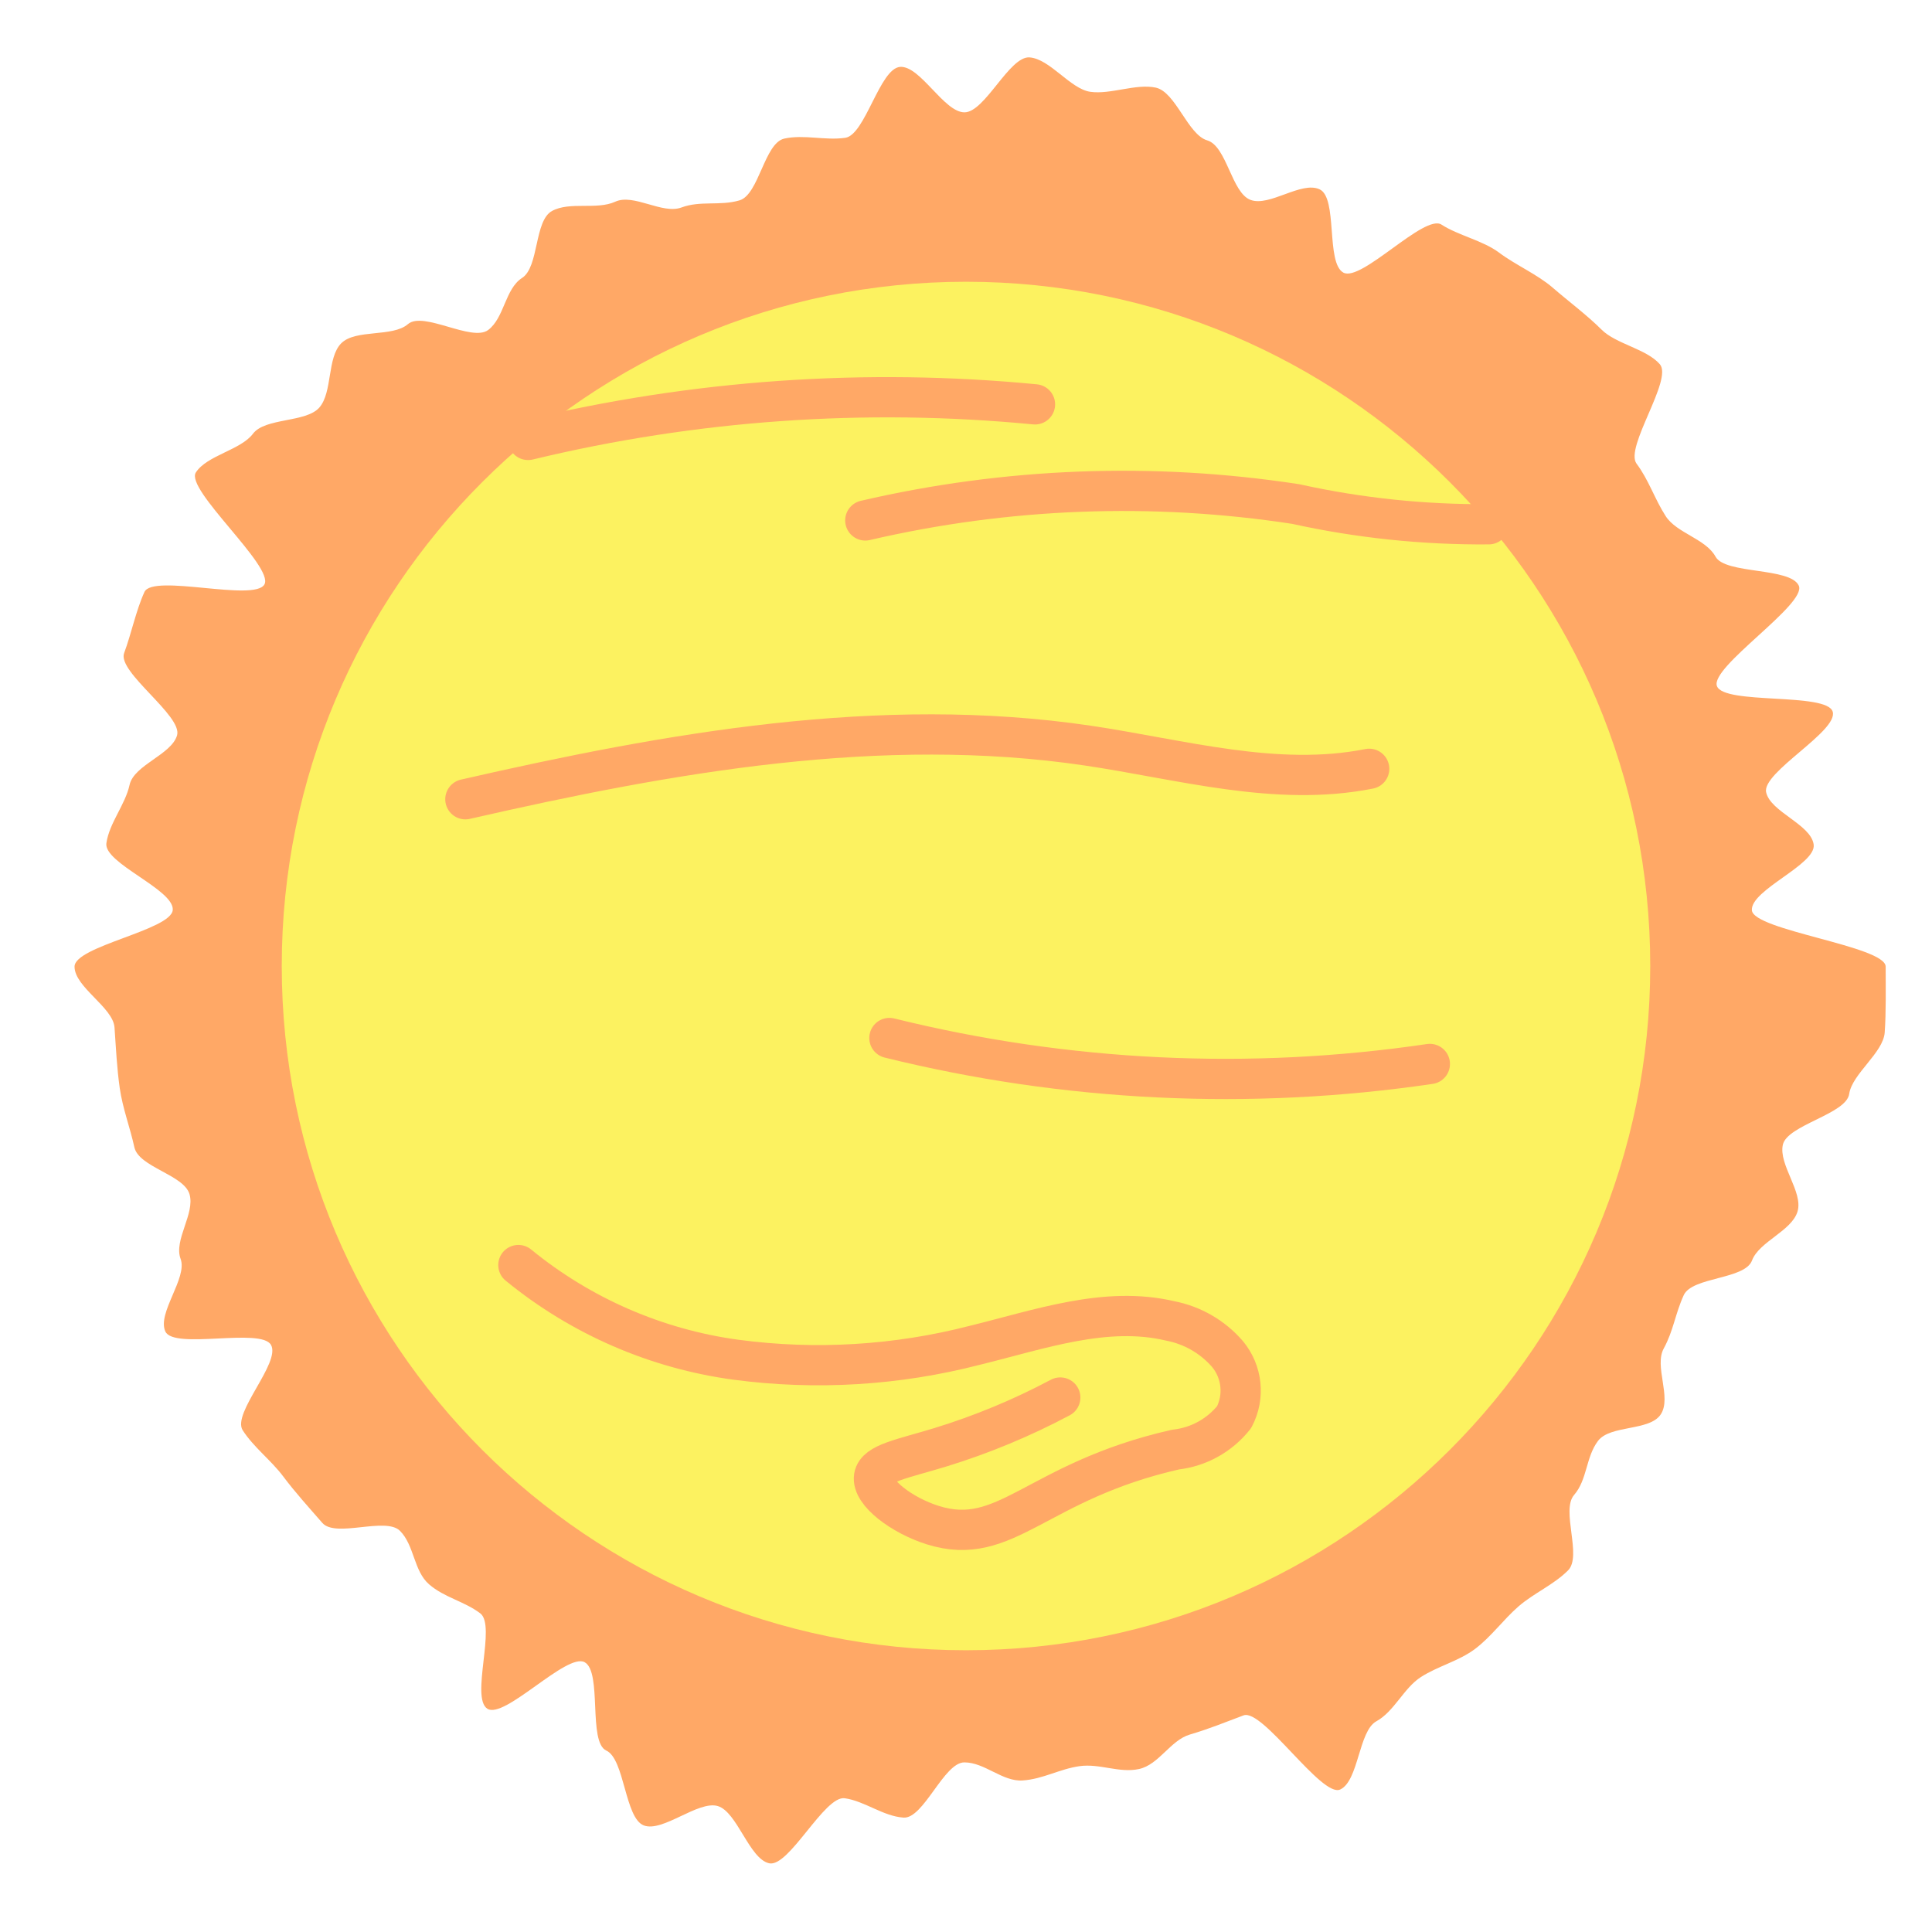
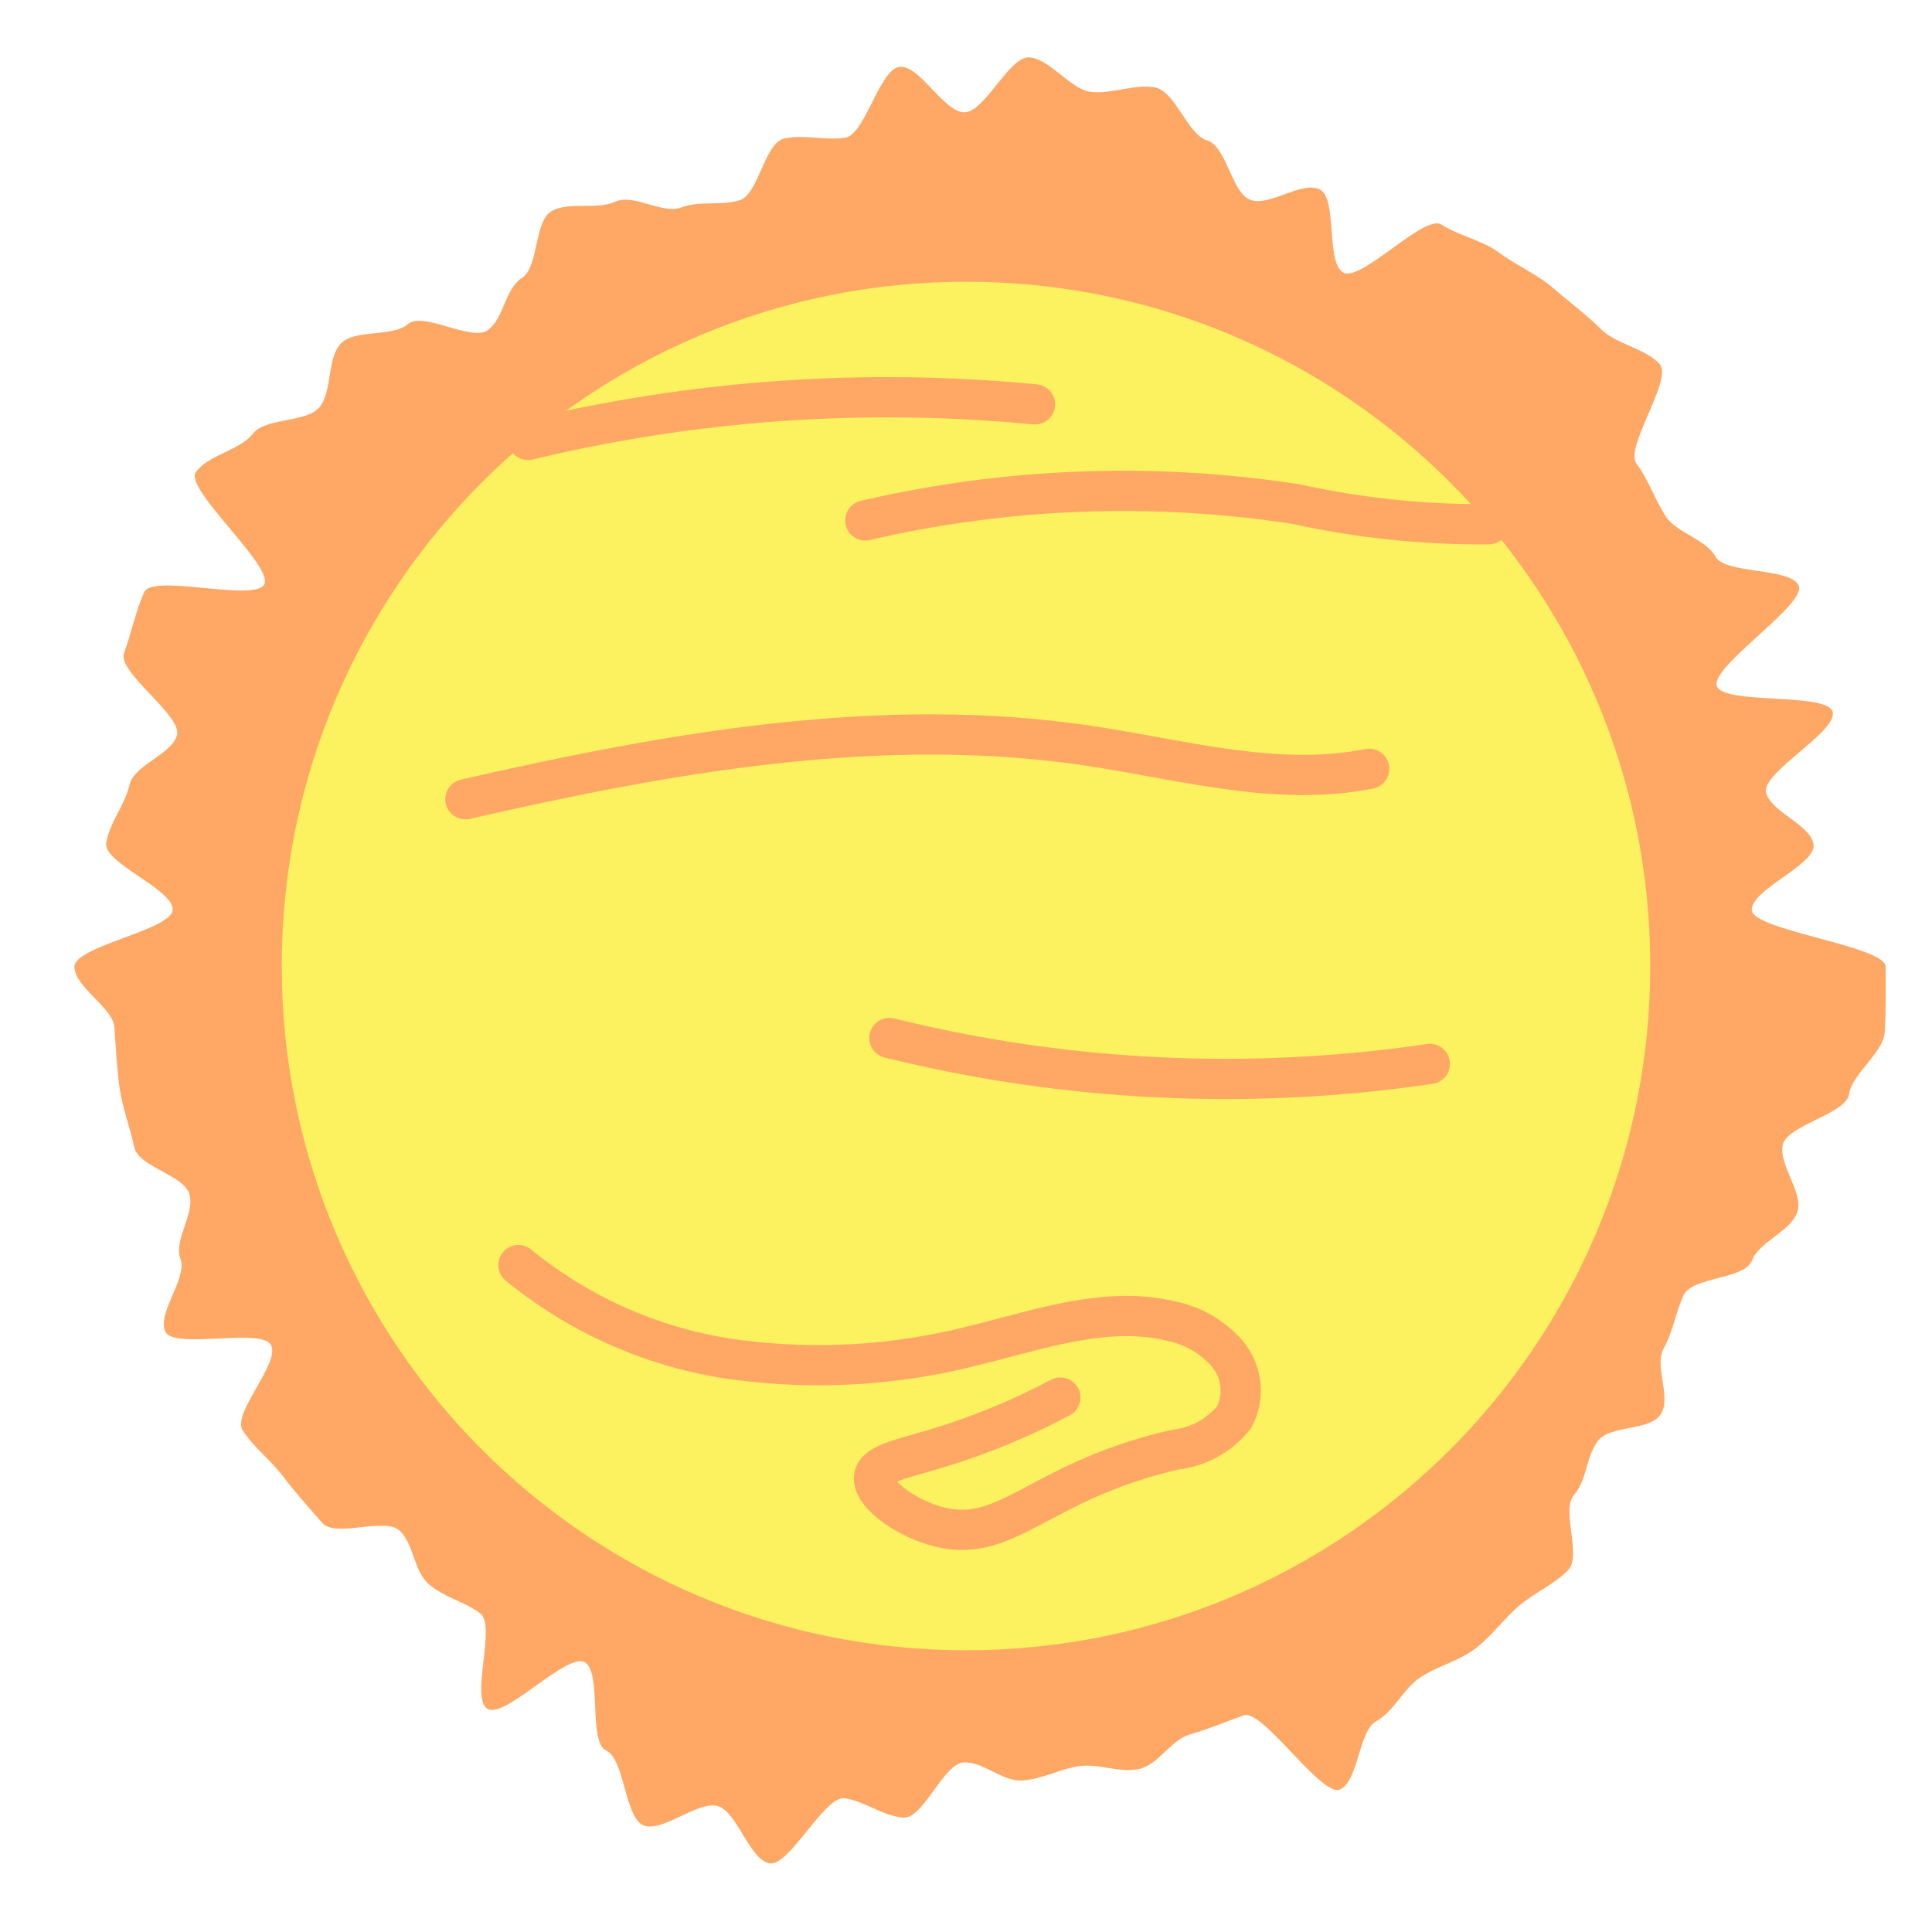
- <svg xmlns="http://www.w3.org/2000/svg" data-name="Layer 3" id="Layer_3" viewBox="0 0 48 48">
-   <defs>
-     <style>.cls-1{fill:#ffa866;}.cls-2{fill:#fcf260;}.cls-3{fill:none;stroke:#ffa866;stroke-linecap:round;stroke-linejoin:round;}</style>
-   </defs>
-   <path class="cls-1" d="M23.959,43.786c-.51,0-1.012,1.408-1.513,1.372-.508-.036-.962-.41-1.459-.481-.503-.072-1.384,1.723-1.876,1.616-.496-.108-.795-1.279-1.278-1.422-.487-.143-1.365.658-1.836.482-.475-.178-.476-1.651-.934-1.861-.46-.211-.096-1.952-.538-2.195-.444-.243-1.993,1.429-2.417,1.156-.425-.274.227-2.067-.176-2.37-.404-.304-.89-.39-1.272-.721-.382-.331-.365-.97-.722-1.328s-1.6.183-1.931-.199c-.331-.381-.668-.75-.971-1.154-.303-.404-.732-.721-1.006-1.146-.273-.424.947-1.676.704-2.119-.242-.442-2.415.125-2.626-.336-.21-.458.556-1.329.379-1.803-.176-.471.364-1.123.221-1.609-.142-.483-1.262-.67-1.37-1.166-.107-.491-.291-.965-.363-1.468-.071-.497-.094-1-.13-1.507-.035-.501-.993-1.001-.993-1.511,0-.51,2.404-.908,2.44-1.409.036-.508-1.721-1.161-1.649-1.658.072-.503.469-.956.576-1.448.108-.496,1.038-.749,1.18-1.231.143-.487-1.492-1.573-1.315-2.045.178-.475.295-1.06.505-1.518.211-.46,2.738.254,2.981-.188.243-.444-1.977-2.358-1.704-2.781.274-.425,1.115-.557,1.418-.961.304-.404,1.32-.272,1.651-.653.331-.382.187-1.239.544-1.596s1.274-.144,1.656-.475c.381-.331,1.589.449,1.993.146.404-.303.418-1.02.843-1.294.424-.273.299-1.42.743-1.663.442-.242,1.112-.02,1.572-.231.458-.21,1.169.321,1.644.144.471-.176.957-.034,1.443-.177.483-.142.618-1.427,1.114-1.535.491-.107,1.01.053,1.513-.019.497-.071.856-1.726,1.363-1.762.501-.035,1.089,1.129,1.599,1.129.51,0,1.115-1.4,1.616-1.365.508.036,1.013.784,1.511.855.503.072,1.135-.21,1.626-.104.496.108.795,1.168,1.277,1.31.487.143.605,1.302,1.076,1.479.475.178,1.258-.473,1.716-.263.46.211.15,1.827.592,2.07.444.243,2.013-1.466,2.437-1.193.425.274,1.028.394,1.432.697.404.304.954.542,1.335.873.382.331.854.683,1.211,1.04s1.115.477,1.447.859c.331.381-.881,2.067-.578,2.471.303.404.45.879.724,1.304.273.424.995.562,1.238,1.006.242.442,1.857.26,2.068.72.21.458-2.211,2.022-2.033,2.496.176.471,2.732.15,2.876.636.142.483-1.762,1.505-1.654,2.001.107.491,1.109.795,1.181,1.298.071.497-1.571,1.126-1.535,1.634.035.501,3.324.891,3.324,1.401,0,.51.012,1.135-.024,1.635-.036.508-.811,1.029-.882,1.527-.072.503-1.542.772-1.649,1.264-.108.496.508,1.172.366,1.655-.143.487-.955.748-1.132,1.22-.178.475-1.486.403-1.696.861-.211.46-.255.883-.497,1.325-.243.444.201,1.21-.072,1.634-.274.425-1.259.259-1.562.663-.304.404-.263.962-.594,1.343-.331.382.207,1.517-.15,1.874s-.847.562-1.229.893c-.381.331-.678.754-1.082,1.058-.404.303-.921.425-1.346.699-.424.273-.661.855-1.105,1.098-.442.242-.438,1.484-.899,1.695-.458.21-1.926-2.019-2.4-1.842-.471.176-.848.333-1.334.476-.483.142-.768.749-1.264.857-.491.107-.976-.143-1.479-.071-.497.071-.903.32-1.41.355C24.906,44.27,24.468,43.786,23.959,43.786Z" />
-   <circle class="cls-2" cx="24" cy="24" r="17" />
-   <path class="cls-3" d="M13.12,10.93a38.102,38.102,0,0,1,12.594-.884" />
-   <path class="cls-3" d="M21.498,12.93a28.291,28.291,0,0,1,10.69-.408,21.417,21.417,0,0,0,4.801.503" />
-   <path class="cls-3" d="M11.562,19.857c5.075-1.16,10.318-2.097,15.467-1.332,2.326.345,4.682,1.035,6.988.576" />
-   <path class="cls-3" d="M22.097,25.789a34.8,34.8,0,0,0,13.427.645" />
-   <path class="cls-3" d="M12.879,31.43a10.834,10.834,0,0,0,5.412,2.353,15.532,15.532,0,0,0,5.93-.36c1.601-.391,3.25-.985,4.853-.605a2.511,2.511,0,0,1,1.424.824,1.42,1.42,0,0,1,.163,1.567,2.168,2.168,0,0,1-1.458.806c-3.467.788-4.201,2.451-6.03,1.876-.763-.24-1.522-.809-1.457-1.202.056-.338.704-.444,1.639-.729a16.909,16.909,0,0,0,2.987-1.239" />
+ <svg xmlns="http://www.w3.org/2000/svg" data-name="Layer 3" viewBox="0 0 48 48">
+   <path d="M23.959 43.786c-.51 0-1.013 1.407-1.513 1.372-.508-.036-.962-.41-1.46-.48-.503-.073-1.384 1.722-1.875 1.616-.496-.108-.796-1.28-1.278-1.422-.487-.143-1.365.658-1.837.482-.474-.178-.476-1.652-.934-1.862-.46-.211-.096-1.952-.538-2.195-.444-.243-1.993 1.43-2.417 1.156-.425-.274.227-2.067-.176-2.37-.405-.303-.89-.39-1.272-.72-.382-.331-.365-.97-.722-1.328s-1.6.183-1.931-.199c-.331-.381-.668-.75-.972-1.154s-.731-.72-1.005-1.146c-.274-.424.946-1.675.703-2.12-.242-.441-2.415.125-2.626-.335-.21-.458.556-1.329.378-1.803-.176-.472.365-1.123.222-1.61-.142-.482-1.262-.67-1.37-1.166-.107-.49-.291-.965-.363-1.467-.071-.498-.095-1-.13-1.508-.036-.5-.994-1.001-.994-1.51s2.404-.909 2.44-1.41c.036-.507-1.72-1.16-1.65-1.658.073-.503.47-.956.577-1.447.108-.496 1.038-.749 1.18-1.232.143-.486-1.492-1.573-1.315-2.044.178-.475.294-1.06.504-1.518.212-.46 2.739.254 2.98-.188.244-.444-1.977-2.358-1.703-2.781.274-.426 1.115-.557 1.418-.961s1.32-.272 1.65-.653c.332-.382.188-1.24.545-1.597s1.274-.143 1.656-.475c.381-.33 1.589.45 1.993.146.404-.303.418-1.02.843-1.294.424-.273.3-1.42.743-1.663.442-.242 1.112-.02 1.573-.231.457-.21 1.17.32 1.644.143.47-.176.956-.034 1.443-.177.482-.142.617-1.427 1.114-1.535.49-.107 1.01.052 1.513-.02.497-.07.856-1.726 1.363-1.762.5-.035 1.09 1.13 1.599 1.13.51 0 1.115-1.4 1.616-1.365.508.036 1.013.784 1.51.855.504.072 1.136-.21 1.627-.103.496.107.795 1.168 1.277 1.31.487.143.605 1.302 1.077 1.478.474.178 1.257-.473 1.715-.263.46.211.15 1.828.593 2.07.444.243 2.013-1.466 2.437-1.193.425.274 1.029.394 1.432.697.405.303.954.542 1.336.873.381.331.853.683 1.21 1.04s1.116.477 1.447.86c.33.38-.881 2.066-.578 2.47s.45.88.724 1.304.995.563 1.239 1.007c.242.442 1.857.26 2.068.72.21.458-2.211 2.021-2.034 2.496.177.471 2.733.15 2.876.636.142.483-1.762 1.506-1.654 2.002.106.49 1.109.795 1.18 1.298.072.497-1.57 1.126-1.534 1.633.036.501 3.325.892 3.325 1.401 0 .51.011 1.135-.024 1.636-.036.507-.811 1.029-.882 1.526-.072.504-1.542.773-1.65 1.264-.107.496.509 1.172.367 1.655-.143.487-.955.748-1.132 1.22-.178.474-1.486.402-1.696.86-.211.46-.255.883-.498 1.325-.243.444.202 1.21-.072 1.634-.274.426-1.258.26-1.561.663-.304.405-.264.962-.595 1.343-.331.382.207 1.517-.15 1.874s-.847.561-1.229.893c-.381.33-.678.754-1.082 1.057s-.921.426-1.346.7c-.424.273-.661.854-1.105 1.097-.442.243-.439 1.485-.9 1.696-.457.21-1.925-2.02-2.4-1.842-.47.176-.847.333-1.334.476-.482.142-.768.75-1.264.858-.49.106-.976-.144-1.478-.072-.498.072-.903.32-1.41.356-.501.035-.939-.45-1.448-.45" style="fill:#ffa866" />
+   <circle cx="24" cy="24" r="17" style="fill:#fcf260" />
+   <path d="M13.12 10.93a38.1 38.1 0 0 1 12.594-.884m-4.216 2.884a28.3 28.3 0 0 1 10.69-.408 21.4 21.4 0 0 0 4.8.503m-25.426 6.832c5.075-1.16 10.318-2.097 15.467-1.332 2.326.345 4.682 1.034 6.988.576m-11.92 6.688a34.8 34.8 0 0 0 13.427.644M12.88 31.43a10.83 10.83 0 0 0 5.412 2.353 15.5 15.5 0 0 0 5.93-.36c1.6-.39 3.25-.985 4.853-.605a2.5 2.5 0 0 1 1.424.824 1.42 1.42 0 0 1 .163 1.567 2.17 2.17 0 0 1-1.458.806c-3.467.788-4.202 2.451-6.03 1.876-.763-.24-1.521-.809-1.457-1.202.056-.338.704-.443 1.64-.728a17 17 0 0 0 2.987-1.239" style="fill:none;stroke:#ffa866;stroke-linecap:round;stroke-linejoin:round" />
</svg>
